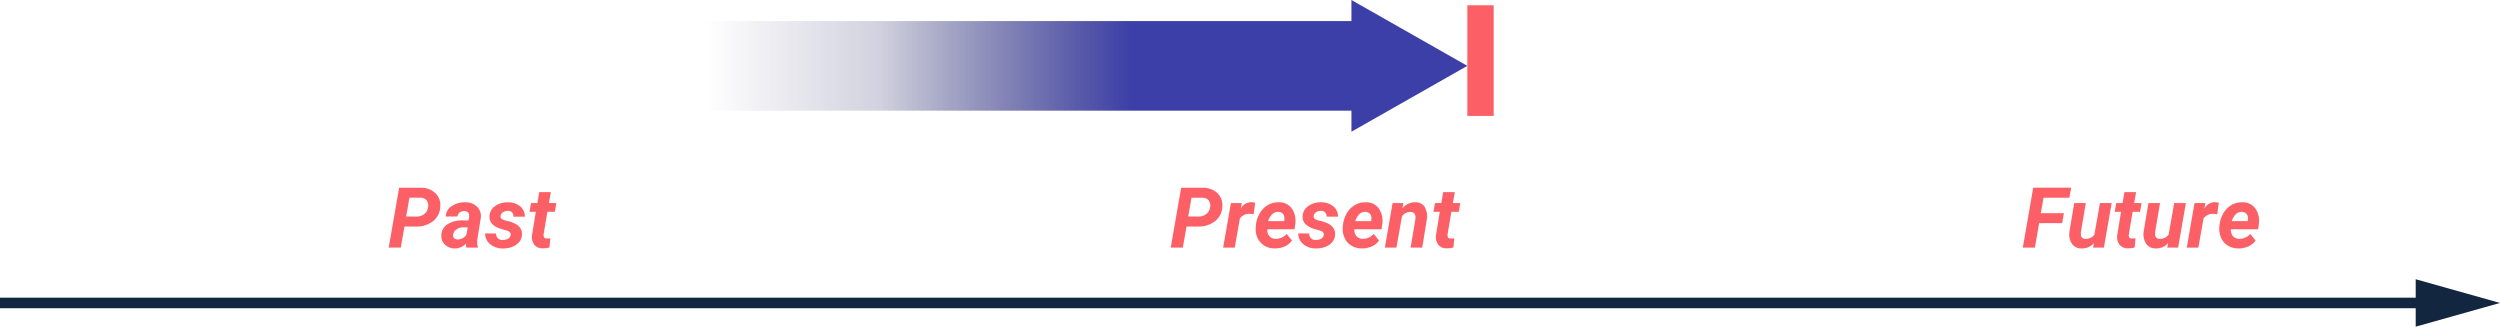
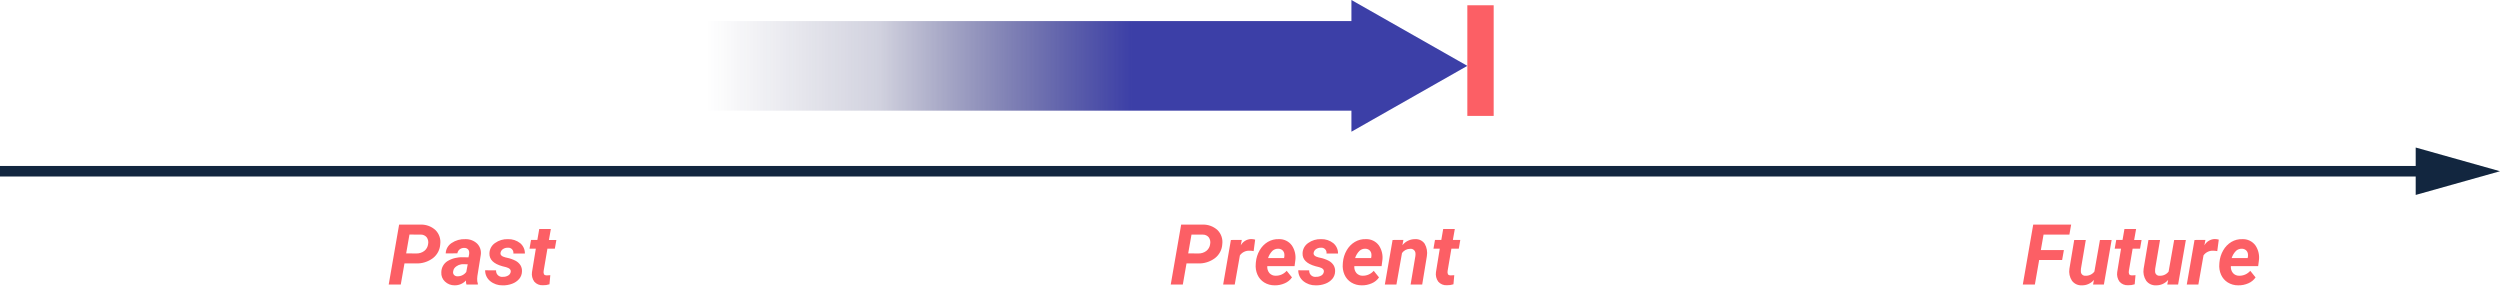
- <svg xmlns="http://www.w3.org/2000/svg" width="474.5" height="62" viewBox="0 0 474.5 62">
+ <svg xmlns="http://www.w3.org/2000/svg" width="474.5" height="54.158" viewBox="0 0 474.5 54.158">
  <defs>
    <linearGradient id="linear-gradient" x1="0.643" y1="0.5" x2="0.188" y2="0.5" gradientUnits="objectBoundingBox">
      <stop offset="0" stop-color="#3c3fa7" />
      <stop offset="0.595" stop-color="#242665" stop-opacity="0.208" />
      <stop offset="1" stop-color="#1e2054" stop-opacity="0" />
    </linearGradient>
  </defs>
  <g id="Grupo_170216" data-name="Grupo 170216" transform="translate(-866.5 -846)">
-     <path id="Trazado_165292" data-name="Trazado 165292" d="M11.27,12.992,10.566,17H8.277L10.254,5.625l3.984.008a3.986,3.986,0,0,1,2.9,1.023,3.174,3.174,0,0,1,.922,2.672A3.592,3.592,0,0,1,16.664,12a5.075,5.075,0,0,1-3.238,1Zm.32-1.9,1.906.016a2.41,2.41,0,0,0,1.531-.477,1.918,1.918,0,0,0,.727-1.289,1.646,1.646,0,0,0-.262-1.3,1.418,1.418,0,0,0-1.121-.516l-2.156-.008ZM23.027,17a2.281,2.281,0,0,1-.086-.766,2.863,2.863,0,0,1-2.156.922,2.594,2.594,0,0,1-1.84-.723,2.186,2.186,0,0,1-.684-1.746,2.527,2.527,0,0,1,1.16-2.121,5.266,5.266,0,0,1,2.965-.738l1.031.016.109-.508a1.764,1.764,0,0,0,.023-.492.846.846,0,0,0-.277-.574.955.955,0,0,0-.629-.215,1.345,1.345,0,0,0-.875.254,1.231,1.231,0,0,0-.461.777l-2.211.008a2.457,2.457,0,0,1,1.113-1.965,4.312,4.312,0,0,1,2.613-.738,3.117,3.117,0,0,1,2.25.855,2.5,2.5,0,0,1,.68,2.121l-.648,4.047-.039.5a2.412,2.412,0,0,0,.133.938L25.191,17Zm-1.7-1.555A2.017,2.017,0,0,0,23,14.617l.273-1.461-.766-.008a2.139,2.139,0,0,0-1.758.742,1.292,1.292,0,0,0-.242.633.75.75,0,0,0,.176.668A.891.891,0,0,0,21.332,15.445Zm10.1-.828q.125-.625-.867-.906l-.711-.18q-2.523-.7-2.453-2.453a2.428,2.428,0,0,1,1.059-1.949,3.942,3.942,0,0,1,2.457-.738,3.536,3.536,0,0,1,2.313.758,2.5,2.5,0,0,1,.9,1.977l-2.187-.008a.963.963,0,0,0-1.078-1.1,1.552,1.552,0,0,0-.895.258,1.061,1.061,0,0,0-.465.7q-.117.625.945.883l.313.07a6.285,6.285,0,0,1,1.648.59,2.488,2.488,0,0,1,.879.824,2.04,2.04,0,0,1,.285,1.18,2.251,2.251,0,0,1-.52,1.406,3.18,3.18,0,0,1-1.359.93,4.736,4.736,0,0,1-1.816.3,3.568,3.568,0,0,1-2.344-.809,2.607,2.607,0,0,1-.953-2.051l2.078.016a1.142,1.142,0,0,0,1.3,1.227,1.845,1.845,0,0,0,1-.25A.987.987,0,0,0,31.434,14.617Zm7.625-8.148-.367,2.078H40.1L39.809,10.2H38.4l-.719,4.234a1.077,1.077,0,0,0,.063.609q.109.211.531.227.125.008.672-.039l-.156,1.727a3.706,3.706,0,0,1-1.266.18,1.985,1.985,0,0,1-1.617-.68,2.456,2.456,0,0,1-.437-1.8L36.2,10.2H35l.289-1.656h1.2l.359-2.078Z" transform="translate(932 876)" fill="#fc5f65" />
-     <path id="Trazado_165291" data-name="Trazado 165291" d="M4.7,12.992,4,17H1.707L3.684,5.625l3.984.008a3.986,3.986,0,0,1,2.9,1.023,3.174,3.174,0,0,1,.922,2.672A3.592,3.592,0,0,1,10.094,12a5.075,5.075,0,0,1-3.238,1Zm.32-1.9,1.906.016a2.41,2.41,0,0,0,1.531-.477,1.918,1.918,0,0,0,.727-1.289,1.646,1.646,0,0,0-.262-1.3A1.418,1.418,0,0,0,7.8,7.531L5.645,7.523Zm12.422-.43a4.548,4.548,0,0,0-.742-.078,2.136,2.136,0,0,0-1.867.883L13.855,17h-2.2l1.469-8.453,2.07-.008-.2,1.031a2.325,2.325,0,0,1,1.969-1.2,3.214,3.214,0,0,1,.766.109Zm3.969,6.492a3.677,3.677,0,0,1-1.965-.543,3.292,3.292,0,0,1-1.277-1.469,4.093,4.093,0,0,1-.328-2.059l.023-.312a5.465,5.465,0,0,1,.719-2.266,4.341,4.341,0,0,1,1.547-1.59,3.827,3.827,0,0,1,2.094-.527,2.924,2.924,0,0,1,2.473,1.2,4.117,4.117,0,0,1,.637,2.962l-.125.962h-5.18a1.814,1.814,0,0,0,.4,1.313,1.521,1.521,0,0,0,1.172.508,2.7,2.7,0,0,0,2.109-.937l1.008,1.25A3.135,3.135,0,0,1,23.34,16.77,4.5,4.5,0,0,1,21.41,17.156Zm.7-6.945a1.565,1.565,0,0,0-1.082.383,3.363,3.363,0,0,0-.848,1.383h3.031l.047-.2a2.071,2.071,0,0,0,.008-.594,1.134,1.134,0,0,0-.383-.707A1.2,1.2,0,0,0,22.113,10.211Zm8.648,4.406q.125-.625-.867-.906l-.711-.18q-2.523-.7-2.453-2.453a2.428,2.428,0,0,1,1.059-1.949,3.942,3.942,0,0,1,2.457-.738,3.536,3.536,0,0,1,2.313.758,2.5,2.5,0,0,1,.9,1.977l-2.187-.008a.963.963,0,0,0-1.078-1.1,1.552,1.552,0,0,0-.895.258,1.061,1.061,0,0,0-.465.7q-.117.625.945.883l.313.07a6.285,6.285,0,0,1,1.648.59,2.488,2.488,0,0,1,.879.824,2.04,2.04,0,0,1,.285,1.18,2.251,2.251,0,0,1-.52,1.406,3.18,3.18,0,0,1-1.359.93,4.736,4.736,0,0,1-1.816.3,3.568,3.568,0,0,1-2.344-.809A2.607,2.607,0,0,1,25.91,14.3l2.078.016a1.142,1.142,0,0,0,1.3,1.227,1.845,1.845,0,0,0,1-.25A.987.987,0,0,0,30.762,14.617Zm7.172,2.539a3.677,3.677,0,0,1-1.965-.543,3.292,3.292,0,0,1-1.277-1.469,4.093,4.093,0,0,1-.328-2.059l.023-.312a5.465,5.465,0,0,1,.719-2.266,4.341,4.341,0,0,1,1.547-1.59,3.827,3.827,0,0,1,2.094-.527,2.924,2.924,0,0,1,2.473,1.2,4.117,4.117,0,0,1,.637,2.962l-.125.962h-5.18a1.814,1.814,0,0,0,.4,1.313,1.521,1.521,0,0,0,1.172.508A2.7,2.7,0,0,0,40.23,14.4l1.008,1.25a3.135,3.135,0,0,1-1.375,1.121A4.5,4.5,0,0,1,37.934,17.156Zm.7-6.945a1.565,1.565,0,0,0-1.082.383,3.363,3.363,0,0,0-.848,1.383h3.031l.047-.2a2.071,2.071,0,0,0,.008-.594,1.134,1.134,0,0,0-.383-.707A1.2,1.2,0,0,0,38.637,10.211Zm7.234-1.672-.187,1a3.042,3.042,0,0,1,2.461-1.148,2.028,2.028,0,0,1,1.766.875,3.526,3.526,0,0,1,.414,2.359L49.434,17h-2.2l.906-5.4a2.528,2.528,0,0,0,.016-.555.9.9,0,0,0-1-.82,1.9,1.9,0,0,0-1.555.8L44.543,17h-2.2l1.469-8.453Zm9.758-2.07-.367,2.078h1.406L56.379,10.2H54.973l-.719,4.234a1.077,1.077,0,0,0,.063.609q.109.211.531.227.125.008.672-.039l-.156,1.727a3.706,3.706,0,0,1-1.266.18,1.985,1.985,0,0,1-1.617-.68,2.456,2.456,0,0,1-.437-1.8L52.77,10.2h-1.2l.289-1.656h1.2l.359-2.078Z" transform="translate(1087 876)" fill="#fc5f65" />
-     <path id="Trazado_165293" data-name="Trazado 165293" d="M12.891,12.352H8.531L7.719,17H5.43L7.406,5.625h7.2l-.336,1.9H9.367l-.516,2.938h4.375Zm6.039,3.773A2.919,2.919,0,0,1,16.6,17.156a2.172,2.172,0,0,1-1.844-.875,3.2,3.2,0,0,1-.484-2.266l.914-5.469h2.2l-.93,5.5a2.175,2.175,0,0,0-.008.485.8.8,0,0,0,.867.806,2.014,2.014,0,0,0,1.7-.79l1.055-6h2.219L20.82,17H18.766Zm8-9.656-.367,2.078h1.406L27.68,10.2H26.273l-.719,4.234a1.077,1.077,0,0,0,.063.609q.109.211.531.227.125.008.672-.039l-.156,1.727a3.706,3.706,0,0,1-1.266.18,1.985,1.985,0,0,1-1.617-.68,2.456,2.456,0,0,1-.437-1.8L24.07,10.2h-1.2l.289-1.656h1.2l.359-2.078Zm6.086,9.656a2.919,2.919,0,0,1-2.328,1.031,2.172,2.172,0,0,1-1.844-.875,3.2,3.2,0,0,1-.484-2.266l.914-5.469h2.2l-.93,5.5a2.175,2.175,0,0,0-.008.485.8.8,0,0,0,.867.806,2.014,2.014,0,0,0,1.7-.79l1.055-6h2.219L34.906,17H32.852Zm9.32-5.461a4.548,4.548,0,0,0-.742-.078,2.136,2.136,0,0,0-1.867.883L38.75,17h-2.2l1.469-8.453,2.07-.008-.2,1.031a2.325,2.325,0,0,1,1.969-1.2,3.214,3.214,0,0,1,.766.109ZM46.3,17.156a3.677,3.677,0,0,1-1.965-.543,3.292,3.292,0,0,1-1.277-1.469,4.093,4.093,0,0,1-.328-2.059l.023-.312a5.465,5.465,0,0,1,.719-2.266,4.341,4.341,0,0,1,1.547-1.59,3.827,3.827,0,0,1,2.094-.527,2.924,2.924,0,0,1,2.473,1.2,4.117,4.117,0,0,1,.637,2.962l-.125.962h-5.18a1.814,1.814,0,0,0,.4,1.313,1.521,1.521,0,0,0,1.172.508A2.7,2.7,0,0,0,48.6,14.4l1.008,1.25a3.135,3.135,0,0,1-1.375,1.121A4.5,4.5,0,0,1,46.3,17.156Zm.7-6.945a1.565,1.565,0,0,0-1.082.383,3.363,3.363,0,0,0-.848,1.383h3.031l.047-.2a2.071,2.071,0,0,0,.008-.594,1.134,1.134,0,0,0-.383-.707A1.2,1.2,0,0,0,47.008,10.211Z" transform="translate(1245 876)" fill="#fc5f65" />
+     <path id="Trazado_165292" data-name="Trazado 165292" d="M11.27,12.992,10.566,17H8.277L10.254,5.625l3.984.008a3.986,3.986,0,0,1,2.9,1.023,3.174,3.174,0,0,1,.922,2.672A3.592,3.592,0,0,1,16.664,12a5.075,5.075,0,0,1-3.238,1Zm.32-1.9,1.906.016a2.41,2.41,0,0,0,1.531-.477,1.918,1.918,0,0,0,.727-1.289,1.646,1.646,0,0,0-.262-1.3,1.418,1.418,0,0,0-1.121-.516l-2.156-.008ZM23.027,17a2.281,2.281,0,0,1-.086-.766,2.863,2.863,0,0,1-2.156.922,2.594,2.594,0,0,1-1.84-.723,2.186,2.186,0,0,1-.684-1.746,2.527,2.527,0,0,1,1.16-2.121,5.266,5.266,0,0,1,2.965-.738l1.031.016.109-.508a1.764,1.764,0,0,0,.023-.492.846.846,0,0,0-.277-.574.955.955,0,0,0-.629-.215,1.345,1.345,0,0,0-.875.254,1.231,1.231,0,0,0-.461.777l-2.211.008a2.457,2.457,0,0,1,1.113-1.965,4.312,4.312,0,0,1,2.613-.738,3.117,3.117,0,0,1,2.25.855,2.5,2.5,0,0,1,.68,2.121l-.648,4.047-.039.5a2.412,2.412,0,0,0,.133.938L25.191,17Zm-1.7-1.555A2.017,2.017,0,0,0,23,14.617l.273-1.461-.766-.008a2.139,2.139,0,0,0-1.758.742,1.292,1.292,0,0,0-.242.633.75.75,0,0,0,.176.668A.891.891,0,0,0,21.332,15.445Zm10.1-.828q.125-.625-.867-.906l-.711-.18q-2.523-.7-2.453-2.453a2.428,2.428,0,0,1,1.059-1.949,3.942,3.942,0,0,1,2.457-.738,3.536,3.536,0,0,1,2.313.758,2.5,2.5,0,0,1,.9,1.977l-2.187-.008a.963.963,0,0,0-1.078-1.1,1.552,1.552,0,0,0-.895.258,1.061,1.061,0,0,0-.465.7q-.117.625.945.883l.313.07a6.285,6.285,0,0,1,1.648.59,2.488,2.488,0,0,1,.879.824,2.04,2.04,0,0,1,.285,1.18,2.251,2.251,0,0,1-.52,1.406,3.18,3.18,0,0,1-1.359.93,4.736,4.736,0,0,1-1.816.3,3.568,3.568,0,0,1-2.344-.809,2.607,2.607,0,0,1-.953-2.051l2.078.016a1.142,1.142,0,0,0,1.3,1.227,1.845,1.845,0,0,0,1-.25A.987.987,0,0,0,31.434,14.617Zm7.625-8.148-.367,2.078H40.1L39.809,10.2H38.4l-.719,4.234a1.077,1.077,0,0,0,.063.609q.109.211.531.227.125.008.672-.039l-.156,1.727a3.706,3.706,0,0,1-1.266.18,1.985,1.985,0,0,1-1.617-.68,2.456,2.456,0,0,1-.437-1.8L36.2,10.2H35l.289-1.656h1.2l.359-2.078Z" transform="translate(932 883)" fill="#fc5f65" />
+     <path id="Trazado_165293" data-name="Trazado 165293" d="M4.7,12.992,4,17H1.707L3.684,5.625l3.984.008a3.986,3.986,0,0,1,2.9,1.023,3.174,3.174,0,0,1,.922,2.672A3.592,3.592,0,0,1,10.094,12a5.075,5.075,0,0,1-3.238,1Zm.32-1.9,1.906.016a2.41,2.41,0,0,0,1.531-.477,1.918,1.918,0,0,0,.727-1.289,1.646,1.646,0,0,0-.262-1.3A1.418,1.418,0,0,0,7.8,7.531L5.645,7.523Zm12.422-.43a4.548,4.548,0,0,0-.742-.078,2.136,2.136,0,0,0-1.867.883L13.855,17h-2.2l1.469-8.453,2.07-.008-.2,1.031a2.325,2.325,0,0,1,1.969-1.2,3.214,3.214,0,0,1,.766.109Zm3.969,6.492a3.677,3.677,0,0,1-1.965-.543,3.292,3.292,0,0,1-1.277-1.469,4.093,4.093,0,0,1-.328-2.059l.023-.312a5.465,5.465,0,0,1,.719-2.266,4.341,4.341,0,0,1,1.547-1.59,3.827,3.827,0,0,1,2.094-.527,2.924,2.924,0,0,1,2.473,1.2,4.117,4.117,0,0,1,.637,2.962l-.125.962h-5.18a1.814,1.814,0,0,0,.4,1.313,1.521,1.521,0,0,0,1.172.508,2.7,2.7,0,0,0,2.109-.937l1.008,1.25A3.135,3.135,0,0,1,23.34,16.77,4.5,4.5,0,0,1,21.41,17.156Zm.7-6.945a1.565,1.565,0,0,0-1.082.383,3.363,3.363,0,0,0-.848,1.383h3.031l.047-.2a2.071,2.071,0,0,0,.008-.594,1.134,1.134,0,0,0-.383-.707A1.2,1.2,0,0,0,22.113,10.211Zm8.648,4.406q.125-.625-.867-.906l-.711-.18q-2.523-.7-2.453-2.453a2.428,2.428,0,0,1,1.059-1.949,3.942,3.942,0,0,1,2.457-.738,3.536,3.536,0,0,1,2.313.758,2.5,2.5,0,0,1,.9,1.977l-2.187-.008a.963.963,0,0,0-1.078-1.1,1.552,1.552,0,0,0-.895.258,1.061,1.061,0,0,0-.465.7q-.117.625.945.883l.313.07a6.285,6.285,0,0,1,1.648.59,2.488,2.488,0,0,1,.879.824,2.04,2.04,0,0,1,.285,1.18,2.251,2.251,0,0,1-.52,1.406,3.18,3.18,0,0,1-1.359.93,4.736,4.736,0,0,1-1.816.3,3.568,3.568,0,0,1-2.344-.809A2.607,2.607,0,0,1,25.91,14.3l2.078.016a1.142,1.142,0,0,0,1.3,1.227,1.845,1.845,0,0,0,1-.25A.987.987,0,0,0,30.762,14.617Zm7.172,2.539a3.677,3.677,0,0,1-1.965-.543,3.292,3.292,0,0,1-1.277-1.469,4.093,4.093,0,0,1-.328-2.059l.023-.312a5.465,5.465,0,0,1,.719-2.266,4.341,4.341,0,0,1,1.547-1.59,3.827,3.827,0,0,1,2.094-.527,2.924,2.924,0,0,1,2.473,1.2,4.117,4.117,0,0,1,.637,2.962l-.125.962h-5.18a1.814,1.814,0,0,0,.4,1.313,1.521,1.521,0,0,0,1.172.508A2.7,2.7,0,0,0,40.23,14.4l1.008,1.25a3.135,3.135,0,0,1-1.375,1.121A4.5,4.5,0,0,1,37.934,17.156Zm.7-6.945a1.565,1.565,0,0,0-1.082.383,3.363,3.363,0,0,0-.848,1.383h3.031l.047-.2a2.071,2.071,0,0,0,.008-.594,1.134,1.134,0,0,0-.383-.707A1.2,1.2,0,0,0,38.637,10.211Zm7.234-1.672-.187,1a3.042,3.042,0,0,1,2.461-1.148,2.028,2.028,0,0,1,1.766.875,3.526,3.526,0,0,1,.414,2.359L49.434,17h-2.2l.906-5.4a2.528,2.528,0,0,0,.016-.555.9.9,0,0,0-1-.82,1.9,1.9,0,0,0-1.555.8L44.543,17h-2.2l1.469-8.453Zm9.758-2.07-.367,2.078h1.406L56.379,10.2H54.973l-.719,4.234a1.077,1.077,0,0,0,.063.609q.109.211.531.227.125.008.672-.039l-.156,1.727a3.706,3.706,0,0,1-1.266.18,1.985,1.985,0,0,1-1.617-.68,2.456,2.456,0,0,1-.437-1.8L52.77,10.2h-1.2l.289-1.656h1.2l.359-2.078Z" transform="translate(1087 883)" fill="#fc5f65" />
+     <path id="Trazado_165294" data-name="Trazado 165294" d="M12.891,12.352H8.531L7.719,17H5.43L7.406,5.625h7.2l-.336,1.9H9.367l-.516,2.938h4.375Zm6.039,3.773A2.919,2.919,0,0,1,16.6,17.156a2.172,2.172,0,0,1-1.844-.875,3.2,3.2,0,0,1-.484-2.266l.914-5.469h2.2l-.93,5.5a2.175,2.175,0,0,0-.008.485.8.8,0,0,0,.867.806,2.014,2.014,0,0,0,1.7-.79l1.055-6h2.219L20.82,17H18.766Zm8-9.656-.367,2.078h1.406L27.68,10.2H26.273l-.719,4.234a1.077,1.077,0,0,0,.063.609q.109.211.531.227.125.008.672-.039l-.156,1.727a3.706,3.706,0,0,1-1.266.18,1.985,1.985,0,0,1-1.617-.68,2.456,2.456,0,0,1-.437-1.8L24.07,10.2h-1.2l.289-1.656h1.2l.359-2.078Zm6.086,9.656a2.919,2.919,0,0,1-2.328,1.031,2.172,2.172,0,0,1-1.844-.875,3.2,3.2,0,0,1-.484-2.266l.914-5.469h2.2l-.93,5.5a2.175,2.175,0,0,0-.008.485.8.8,0,0,0,.867.806,2.014,2.014,0,0,0,1.7-.79l1.055-6h2.219L34.906,17H32.852Zm9.32-5.461a4.548,4.548,0,0,0-.742-.078,2.136,2.136,0,0,0-1.867.883L38.75,17h-2.2l1.469-8.453,2.07-.008-.2,1.031a2.325,2.325,0,0,1,1.969-1.2,3.214,3.214,0,0,1,.766.109ZM46.3,17.156a3.677,3.677,0,0,1-1.965-.543,3.292,3.292,0,0,1-1.277-1.469,4.093,4.093,0,0,1-.328-2.059l.023-.312a5.465,5.465,0,0,1,.719-2.266,4.341,4.341,0,0,1,1.547-1.59,3.827,3.827,0,0,1,2.094-.527,2.924,2.924,0,0,1,2.473,1.2,4.117,4.117,0,0,1,.637,2.962l-.125.962h-5.18a1.814,1.814,0,0,0,.4,1.313,1.521,1.521,0,0,0,1.172.508A2.7,2.7,0,0,0,48.6,14.4l1.008,1.25a3.135,3.135,0,0,1-1.375,1.121A4.5,4.5,0,0,1,46.3,17.156Zm.7-6.945a1.565,1.565,0,0,0-1.082.383,3.363,3.363,0,0,0-.848,1.383h3.031l.047-.2a2.071,2.071,0,0,0,.008-.594,1.134,1.134,0,0,0-.383-.707A1.2,1.2,0,0,0,47.008,10.211Z" transform="translate(1245 883)" fill="#fc5f65" />
    <path id="Trazado_165290" data-name="Trazado 165290" d="M156,21H0V4H156V0l22,12.5L156,25Z" transform="translate(967 846)" fill="url(#linear-gradient)" />
-     <path id="Trazado_165289" data-name="Trazado 165289" d="M0,0H5V21H0Z" transform="translate(1145 847)" fill="#fc5f65" />
-     <g id="Grupo_170184" data-name="Grupo 170184" transform="translate(0 284)">
+     <path id="Trazado_165291" data-name="Trazado 165291" d="M0,0H5V21H0Z" transform="translate(1145 847)" fill="#fc5f65" />
+     <g id="Grupo_170184" data-name="Grupo 170184" transform="translate(0 259)">
      <line id="Línea_637" data-name="Línea 637" x2="464" transform="translate(866.5 619.5)" fill="none" stroke="#12263f" stroke-width="2" />
      <path id="Polígono_37" data-name="Polígono 37" d="M4.5,0,9,16H0Z" transform="translate(1341 615) rotate(90)" fill="#12263f" />
    </g>
  </g>
</svg>
